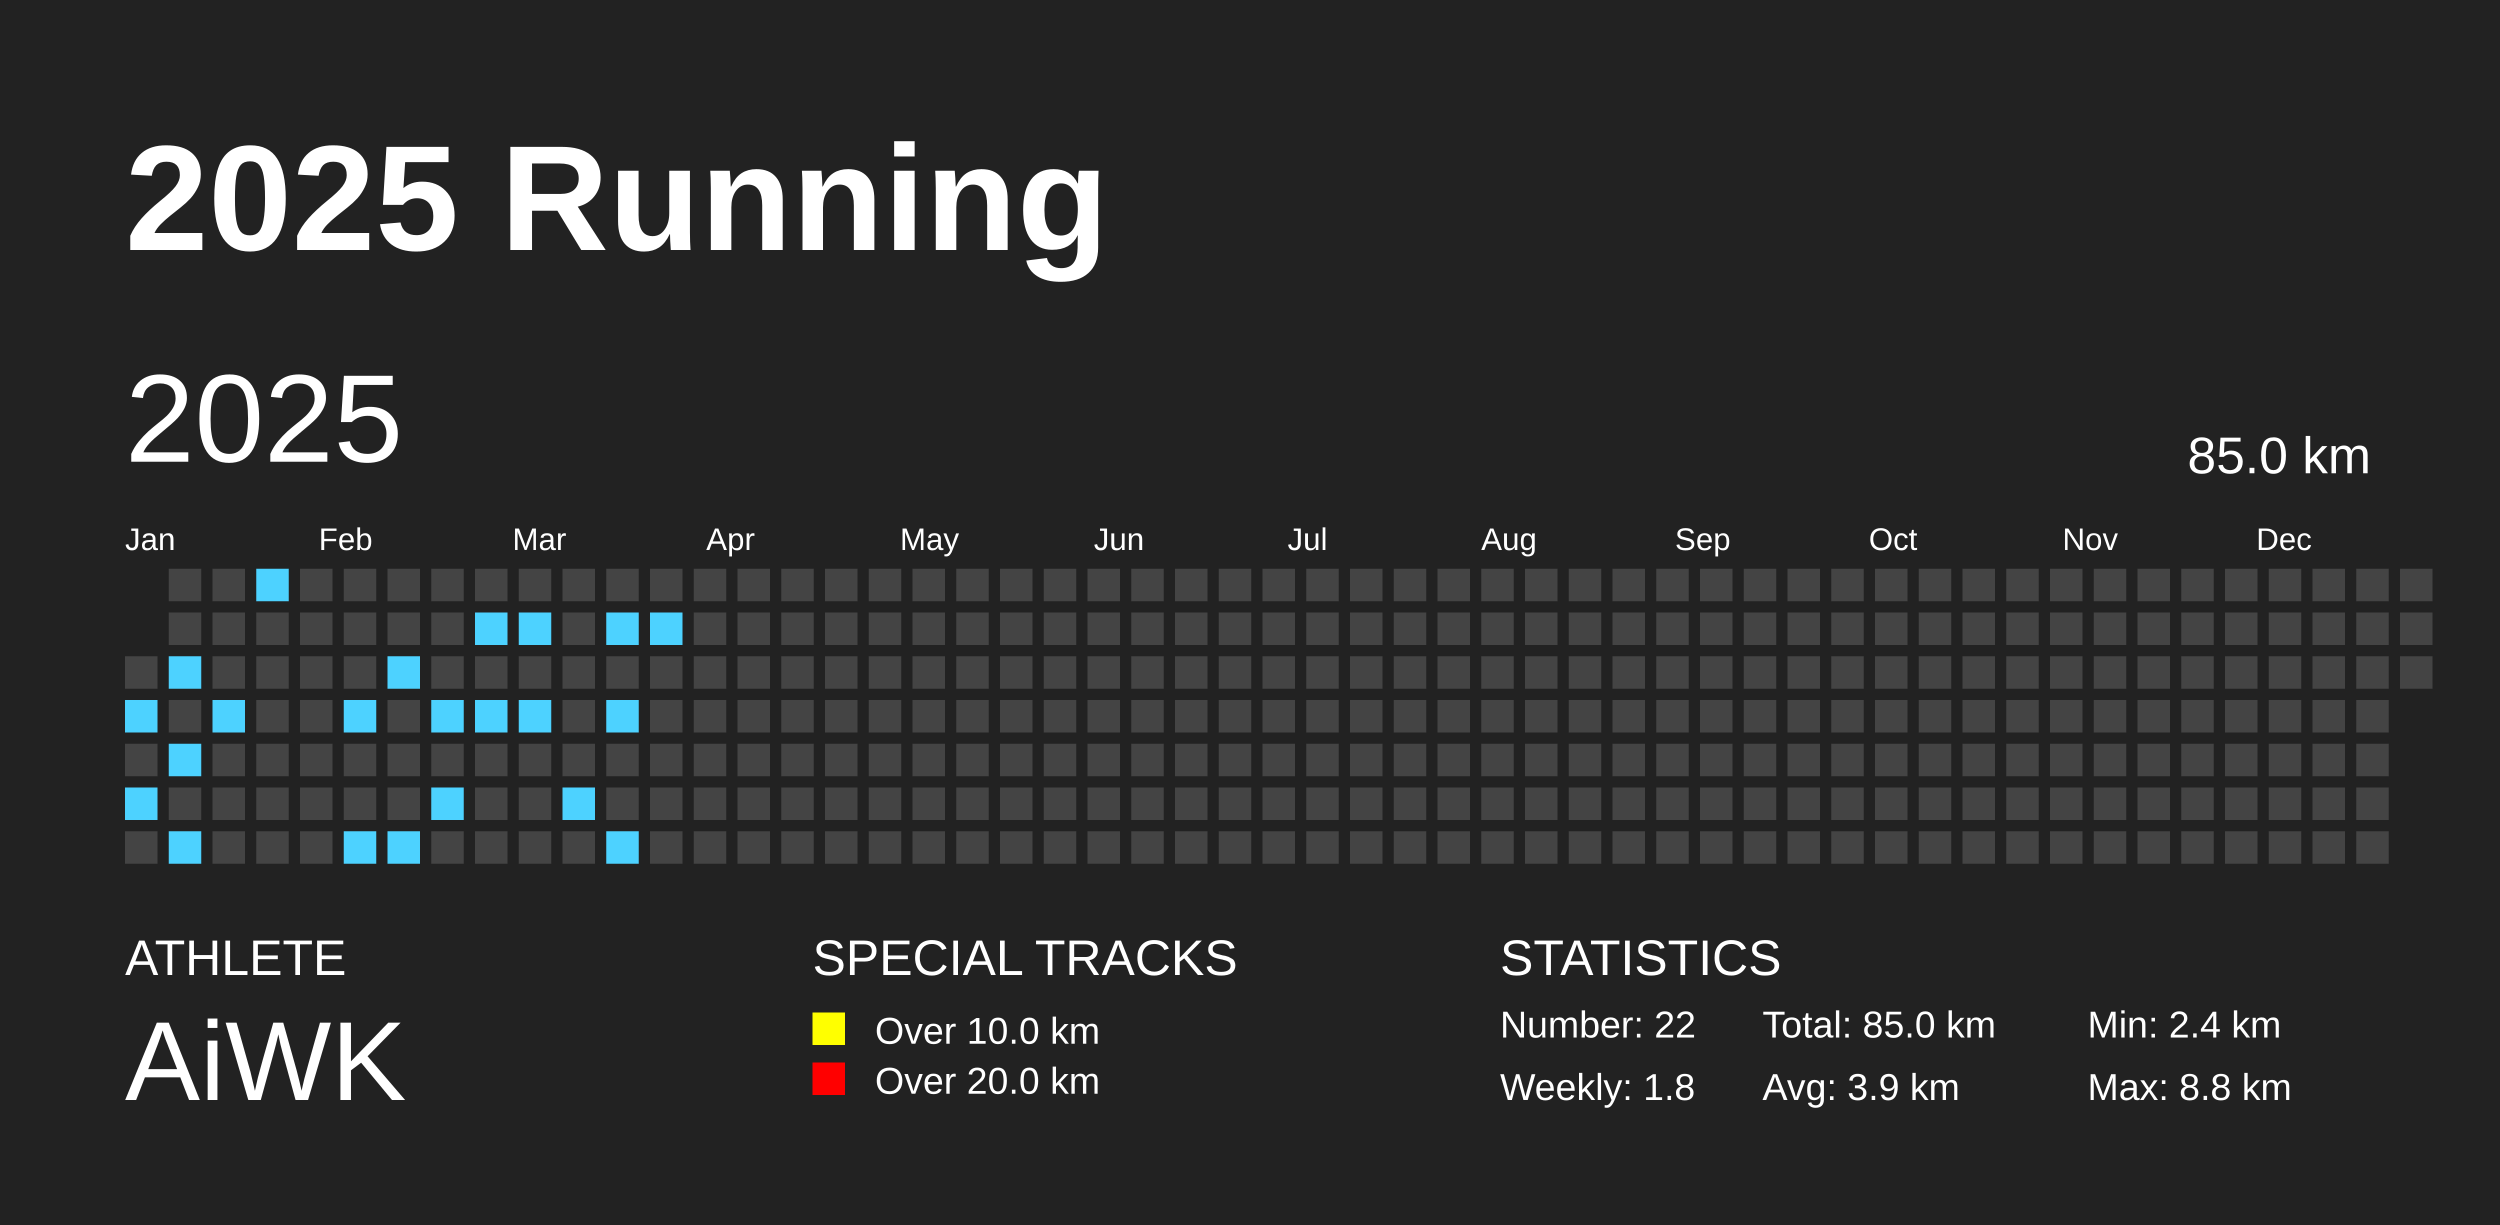
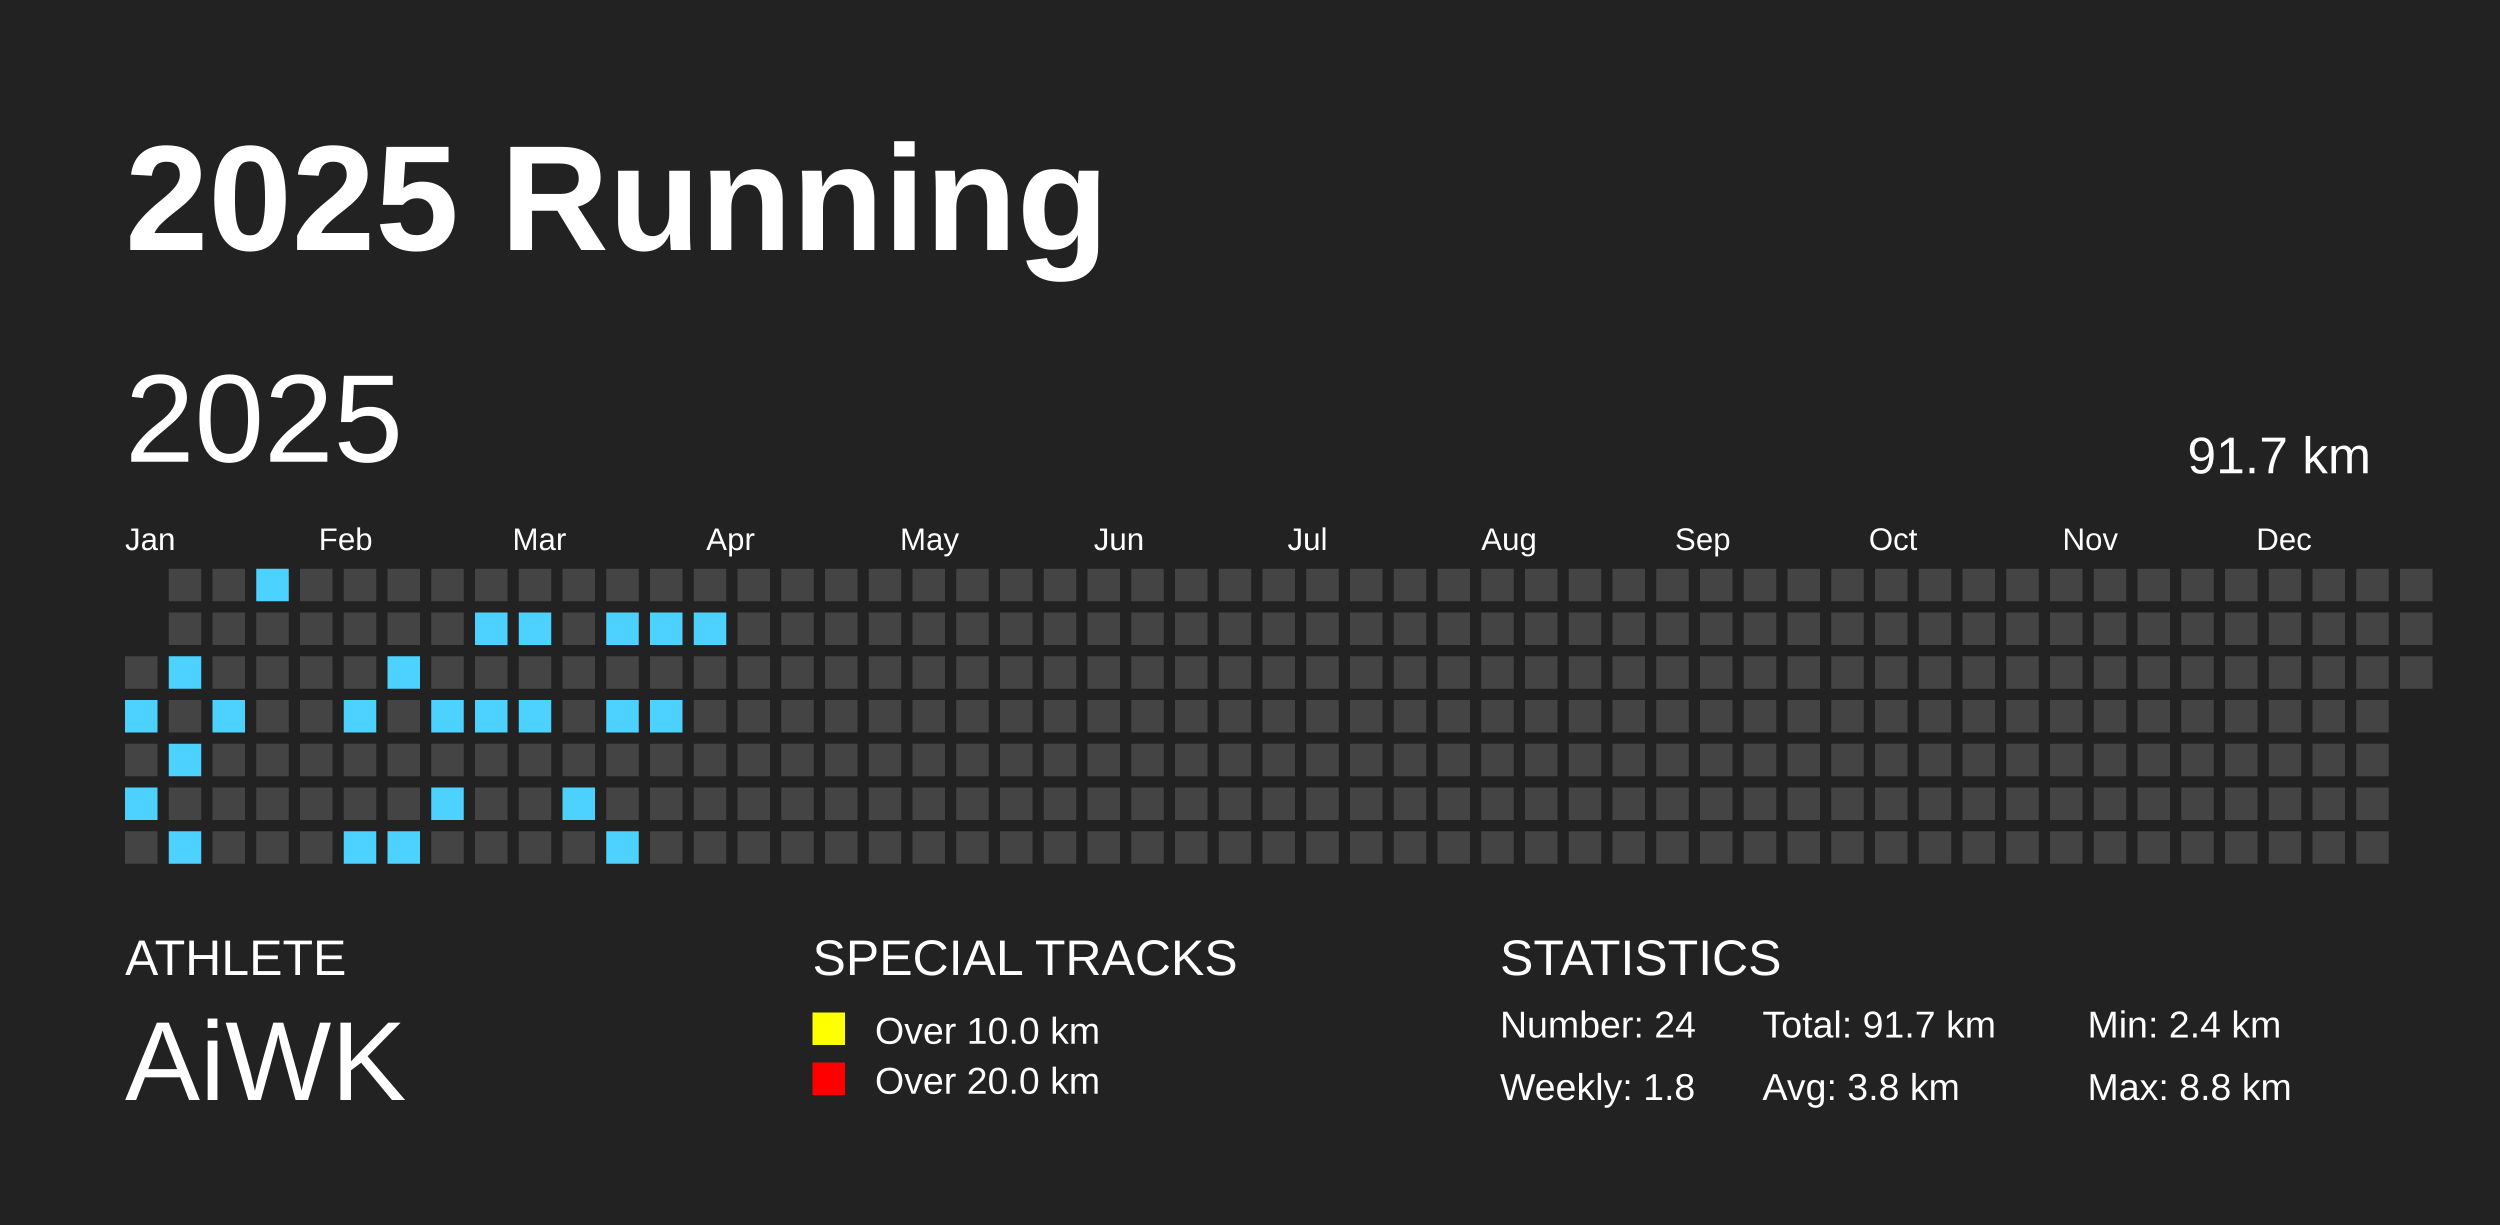
<svg xmlns="http://www.w3.org/2000/svg" baseProfile="full" height="98mm" version="1.1" viewBox="0,0,200,98" width="200mm">
  <defs />
  <rect fill="#222222" height="98" width="200" x="0" y="0" />
  <text fill="#FFFFFF" style="font-size:12px; font-family:Arial; font-weight:bold;" x="10" y="20">2025 Running</text>
  <text fill="#FFFFFF" style="font-size:4px; font-family:Arial" x="10" y="78">ATHLETE</text>
  <text fill="#FFFFFF" style="font-size:9px; font-family:Arial" x="10" y="88">AiWK</text>
  <text fill="#FFFFFF" style="font-size:4px; font-family:Arial" x="65" y="78">SPECIAL TRACKS</text>
  <rect fill="yellow" height="2.6" width="2.6" x="65" y="81" />
  <text fill="#FFFFFF" style="font-size:3px; font-family:Arial" x="70" y="83.5">Over 10.0 km</text>
  <rect fill="red" height="2.6" width="2.6" x="65" y="85" />
  <text fill="#FFFFFF" style="font-size:3px; font-family:Arial" x="70" y="87.5">Over 20.0 km</text>
  <text fill="#FFFFFF" style="font-size:4px; font-family:Arial" x="120" y="78">STATISTICS</text>
-   <text fill="#FFFFFF" style="font-size:3px; font-family:Arial" x="120" y="83">Number: 22</text>
+   <text fill="#FFFFFF" style="font-size:3px; font-family:Arial" x="120" y="83">Number: 24</text>
  <text fill="#FFFFFF" style="font-size:3px; font-family:Arial" x="120" y="88">Weekly: 1.8</text>
-   <text fill="#FFFFFF" style="font-size:3px; font-family:Arial" x="141" y="83">Total: 85.0 km</text>
-   <text fill="#FFFFFF" style="font-size:3px; font-family:Arial" x="141" y="88">Avg: 3.9 km</text>
+   <text fill="#FFFFFF" style="font-size:3px; font-family:Arial" x="141" y="83">Total: 91.7 km</text>
+   <text fill="#FFFFFF" style="font-size:3px; font-family:Arial" x="141" y="88">Avg: 3.8 km</text>
  <text fill="#FFFFFF" style="font-size:3px; font-family:Arial" x="167" y="83">Min: 2.4 km</text>
  <text fill="#FFFFFF" style="font-size:3px; font-family:Arial" x="167" y="88">Max: 8.8 km</text>
  <text dominant-baseline="hanging" fill="#FFFFFF" style="font-size:10.0px; font-family:Arial;" x="10" y="30">2025</text>
-   <text dominant-baseline="hanging" fill="#FFFFFF" style="font-size:4.125px; font-family:Arial;" x="175" y="35">85.0 km</text>
+   <text dominant-baseline="hanging" fill="#FFFFFF" style="font-size:4.125px; font-family:Arial;" x="175" y="35">91.7 km</text>
  <text fill="#FFFFFF" style="font-size:2.5px; font-family:Arial" x="10.0" y="44">Jan</text>
  <text fill="#FFFFFF" style="font-size:2.5px; font-family:Arial" x="25.5" y="44">Feb</text>
  <text fill="#FFFFFF" style="font-size:2.5px; font-family:Arial" x="41.0" y="44">Mar</text>
  <text fill="#FFFFFF" style="font-size:2.5px; font-family:Arial" x="56.5" y="44">Apr</text>
  <text fill="#FFFFFF" style="font-size:2.5px; font-family:Arial" x="72.0" y="44">May</text>
  <text fill="#FFFFFF" style="font-size:2.5px; font-family:Arial" x="87.5" y="44">Jun</text>
  <text fill="#FFFFFF" style="font-size:2.5px; font-family:Arial" x="103.0" y="44">Jul</text>
  <text fill="#FFFFFF" style="font-size:2.5px; font-family:Arial" x="118.5" y="44">Aug</text>
  <text fill="#FFFFFF" style="font-size:2.5px; font-family:Arial" x="134.0" y="44">Sep</text>
  <text fill="#FFFFFF" style="font-size:2.5px; font-family:Arial" x="149.5" y="44">Oct</text>
  <text fill="#FFFFFF" style="font-size:2.5px; font-family:Arial" x="165.0" y="44">Nov</text>
  <text fill="#FFFFFF" style="font-size:2.5px; font-family:Arial" x="180.5" y="44">Dec</text>
  <rect fill="#444444" height="2.6" width="2.6" x="10.0" y="52.5" />
  <rect fill="#4DD2FF" height="2.6" width="2.6" x="10.0" y="56.0" />
  <rect fill="#444444" height="2.6" width="2.6" x="10.0" y="59.5" />
  <rect fill="#4DD2FF" height="2.6" width="2.6" x="10.0" y="63.0" />
  <rect fill="#444444" height="2.6" width="2.6" x="10.0" y="66.5" />
  <rect fill="#444444" height="2.6" width="2.6" x="13.5" y="45.5" />
  <rect fill="#444444" height="2.6" width="2.6" x="13.5" y="49.0" />
  <rect fill="#4DD2FF" height="2.6" width="2.6" x="13.5" y="52.5" />
  <rect fill="#444444" height="2.6" width="2.6" x="13.5" y="56.0" />
  <rect fill="#4DD2FF" height="2.6" width="2.6" x="13.5" y="59.5" />
  <rect fill="#444444" height="2.6" width="2.6" x="13.5" y="63.0" />
  <rect fill="#4DD2FF" height="2.6" width="2.6" x="13.5" y="66.5" />
  <rect fill="#444444" height="2.6" width="2.6" x="17.0" y="45.5" />
  <rect fill="#444444" height="2.6" width="2.6" x="17.0" y="49.0" />
  <rect fill="#444444" height="2.6" width="2.6" x="17.0" y="52.5" />
  <rect fill="#4DD2FF" height="2.6" width="2.6" x="17.0" y="56.0" />
  <rect fill="#444444" height="2.6" width="2.6" x="17.0" y="59.5" />
  <rect fill="#444444" height="2.6" width="2.6" x="17.0" y="63.0" />
  <rect fill="#444444" height="2.6" width="2.6" x="17.0" y="66.5" />
  <rect fill="#4DD2FF" height="2.6" width="2.6" x="20.5" y="45.5" />
  <rect fill="#444444" height="2.6" width="2.6" x="20.5" y="49.0" />
  <rect fill="#444444" height="2.6" width="2.6" x="20.5" y="52.5" />
  <rect fill="#444444" height="2.6" width="2.6" x="20.5" y="56.0" />
  <rect fill="#444444" height="2.6" width="2.6" x="20.5" y="59.5" />
  <rect fill="#444444" height="2.6" width="2.6" x="20.5" y="63.0" />
  <rect fill="#444444" height="2.6" width="2.6" x="20.5" y="66.5" />
  <rect fill="#444444" height="2.6" width="2.6" x="24.0" y="45.5" />
  <rect fill="#444444" height="2.6" width="2.6" x="24.0" y="49.0" />
  <rect fill="#444444" height="2.6" width="2.6" x="24.0" y="52.5" />
  <rect fill="#444444" height="2.6" width="2.6" x="24.0" y="56.0" />
  <rect fill="#444444" height="2.6" width="2.6" x="24.0" y="59.5" />
  <rect fill="#444444" height="2.6" width="2.6" x="24.0" y="63.0" />
  <rect fill="#444444" height="2.6" width="2.6" x="24.0" y="66.5" />
  <rect fill="#444444" height="2.6" width="2.6" x="27.5" y="45.5" />
  <rect fill="#444444" height="2.6" width="2.6" x="27.5" y="49.0" />
  <rect fill="#444444" height="2.6" width="2.6" x="27.5" y="52.5" />
  <rect fill="#4DD2FF" height="2.6" width="2.6" x="27.5" y="56.0" />
  <rect fill="#444444" height="2.6" width="2.6" x="27.5" y="59.5" />
  <rect fill="#444444" height="2.6" width="2.6" x="27.5" y="63.0" />
  <rect fill="#4DD2FF" height="2.6" width="2.6" x="27.5" y="66.5" />
  <rect fill="#444444" height="2.6" width="2.6" x="31.0" y="45.5" />
  <rect fill="#444444" height="2.6" width="2.6" x="31.0" y="49.0" />
  <rect fill="#4DD2FF" height="2.6" width="2.6" x="31.0" y="52.5" />
  <rect fill="#444444" height="2.6" width="2.6" x="31.0" y="56.0" />
  <rect fill="#444444" height="2.6" width="2.6" x="31.0" y="59.5" />
  <rect fill="#444444" height="2.6" width="2.6" x="31.0" y="63.0" />
  <rect fill="#4DD2FF" height="2.6" width="2.6" x="31.0" y="66.5" />
  <rect fill="#444444" height="2.6" width="2.6" x="34.5" y="45.5" />
  <rect fill="#444444" height="2.6" width="2.6" x="34.5" y="49.0" />
  <rect fill="#444444" height="2.6" width="2.6" x="34.5" y="52.5" />
  <rect fill="#4DD2FF" height="2.6" width="2.6" x="34.5" y="56.0" />
  <rect fill="#444444" height="2.6" width="2.6" x="34.5" y="59.5" />
  <rect fill="#4DD2FF" height="2.6" width="2.6" x="34.5" y="63.0" />
  <rect fill="#444444" height="2.6" width="2.6" x="34.5" y="66.5" />
  <rect fill="#444444" height="2.6" width="2.6" x="38.0" y="45.5" />
  <rect fill="#4DD2FF" height="2.6" width="2.6" x="38.0" y="49.0" />
  <rect fill="#444444" height="2.6" width="2.6" x="38.0" y="52.5" />
  <rect fill="#4DD2FF" height="2.6" width="2.6" x="38.0" y="56.0" />
  <rect fill="#444444" height="2.6" width="2.6" x="38.0" y="59.5" />
  <rect fill="#444444" height="2.6" width="2.6" x="38.0" y="63.0" />
  <rect fill="#444444" height="2.6" width="2.6" x="38.0" y="66.5" />
  <rect fill="#444444" height="2.6" width="2.6" x="41.5" y="45.5" />
  <rect fill="#4DD2FF" height="2.6" width="2.6" x="41.5" y="49.0" />
  <rect fill="#444444" height="2.6" width="2.6" x="41.5" y="52.5" />
  <rect fill="#4DD2FF" height="2.6" width="2.6" x="41.5" y="56.0" />
  <rect fill="#444444" height="2.6" width="2.6" x="41.5" y="59.5" />
  <rect fill="#444444" height="2.6" width="2.6" x="41.5" y="63.0" />
  <rect fill="#444444" height="2.6" width="2.6" x="41.5" y="66.5" />
  <rect fill="#444444" height="2.6" width="2.6" x="45.0" y="45.5" />
  <rect fill="#444444" height="2.6" width="2.6" x="45.0" y="49.0" />
  <rect fill="#444444" height="2.6" width="2.6" x="45.0" y="52.5" />
  <rect fill="#444444" height="2.6" width="2.6" x="45.0" y="56.0" />
  <rect fill="#444444" height="2.6" width="2.6" x="45.0" y="59.5" />
  <rect fill="#4DD2FF" height="2.6" width="2.6" x="45.0" y="63.0" />
  <rect fill="#444444" height="2.6" width="2.6" x="45.0" y="66.5" />
  <rect fill="#444444" height="2.6" width="2.6" x="48.5" y="45.5" />
  <rect fill="#4DD2FF" height="2.6" width="2.6" x="48.5" y="49.0" />
  <rect fill="#444444" height="2.6" width="2.6" x="48.5" y="52.5" />
  <rect fill="#4DD2FF" height="2.6" width="2.6" x="48.5" y="56.0" />
  <rect fill="#444444" height="2.6" width="2.6" x="48.5" y="59.5" />
  <rect fill="#444444" height="2.6" width="2.6" x="48.5" y="63.0" />
  <rect fill="#4DD2FF" height="2.6" width="2.6" x="48.5" y="66.5" />
  <rect fill="#444444" height="2.6" width="2.6" x="52.0" y="45.5" />
  <rect fill="#4DD2FF" height="2.6" width="2.6" x="52.0" y="49.0" />
  <rect fill="#444444" height="2.6" width="2.6" x="52.0" y="52.5" />
-   <rect fill="#444444" height="2.6" width="2.6" x="52.0" y="56.0" />
+   <rect fill="#4DD2FF" height="2.6" width="2.6" x="52.0" y="56.0" />
  <rect fill="#444444" height="2.6" width="2.6" x="52.0" y="59.5" />
  <rect fill="#444444" height="2.6" width="2.6" x="52.0" y="63.0" />
  <rect fill="#444444" height="2.6" width="2.6" x="52.0" y="66.5" />
  <rect fill="#444444" height="2.6" width="2.6" x="55.5" y="45.5" />
-   <rect fill="#444444" height="2.6" width="2.6" x="55.5" y="49.0" />
+   <rect fill="#4DD2FF" height="2.6" width="2.6" x="55.5" y="49.0" />
  <rect fill="#444444" height="2.6" width="2.6" x="55.5" y="52.5" />
  <rect fill="#444444" height="2.6" width="2.6" x="55.5" y="56.0" />
  <rect fill="#444444" height="2.6" width="2.6" x="55.5" y="59.5" />
  <rect fill="#444444" height="2.6" width="2.6" x="55.5" y="63.0" />
  <rect fill="#444444" height="2.6" width="2.6" x="55.5" y="66.5" />
  <rect fill="#444444" height="2.6" width="2.6" x="59.0" y="45.5" />
  <rect fill="#444444" height="2.6" width="2.6" x="59.0" y="49.0" />
  <rect fill="#444444" height="2.6" width="2.6" x="59.0" y="52.5" />
  <rect fill="#444444" height="2.6" width="2.6" x="59.0" y="56.0" />
  <rect fill="#444444" height="2.6" width="2.6" x="59.0" y="59.5" />
  <rect fill="#444444" height="2.6" width="2.6" x="59.0" y="63.0" />
  <rect fill="#444444" height="2.6" width="2.6" x="59.0" y="66.5" />
  <rect fill="#444444" height="2.6" width="2.6" x="62.5" y="45.5" />
  <rect fill="#444444" height="2.6" width="2.6" x="62.5" y="49.0" />
  <rect fill="#444444" height="2.6" width="2.6" x="62.5" y="52.5" />
  <rect fill="#444444" height="2.6" width="2.6" x="62.5" y="56.0" />
  <rect fill="#444444" height="2.6" width="2.6" x="62.5" y="59.5" />
  <rect fill="#444444" height="2.6" width="2.6" x="62.5" y="63.0" />
  <rect fill="#444444" height="2.6" width="2.6" x="62.5" y="66.5" />
  <rect fill="#444444" height="2.6" width="2.6" x="66.0" y="45.5" />
  <rect fill="#444444" height="2.6" width="2.6" x="66.0" y="49.0" />
  <rect fill="#444444" height="2.6" width="2.6" x="66.0" y="52.5" />
  <rect fill="#444444" height="2.6" width="2.6" x="66.0" y="56.0" />
  <rect fill="#444444" height="2.6" width="2.6" x="66.0" y="59.5" />
  <rect fill="#444444" height="2.6" width="2.6" x="66.0" y="63.0" />
  <rect fill="#444444" height="2.6" width="2.6" x="66.0" y="66.5" />
  <rect fill="#444444" height="2.6" width="2.6" x="69.5" y="45.5" />
  <rect fill="#444444" height="2.6" width="2.6" x="69.5" y="49.0" />
  <rect fill="#444444" height="2.6" width="2.6" x="69.5" y="52.5" />
  <rect fill="#444444" height="2.6" width="2.6" x="69.5" y="56.0" />
  <rect fill="#444444" height="2.6" width="2.6" x="69.5" y="59.5" />
  <rect fill="#444444" height="2.6" width="2.6" x="69.5" y="63.0" />
  <rect fill="#444444" height="2.6" width="2.6" x="69.5" y="66.5" />
  <rect fill="#444444" height="2.6" width="2.6" x="73.0" y="45.5" />
  <rect fill="#444444" height="2.6" width="2.6" x="73.0" y="49.0" />
  <rect fill="#444444" height="2.6" width="2.6" x="73.0" y="52.5" />
  <rect fill="#444444" height="2.6" width="2.6" x="73.0" y="56.0" />
  <rect fill="#444444" height="2.6" width="2.6" x="73.0" y="59.5" />
  <rect fill="#444444" height="2.6" width="2.6" x="73.0" y="63.0" />
  <rect fill="#444444" height="2.6" width="2.6" x="73.0" y="66.5" />
  <rect fill="#444444" height="2.6" width="2.6" x="76.5" y="45.5" />
  <rect fill="#444444" height="2.6" width="2.6" x="76.5" y="49.0" />
  <rect fill="#444444" height="2.6" width="2.6" x="76.5" y="52.5" />
  <rect fill="#444444" height="2.6" width="2.6" x="76.5" y="56.0" />
  <rect fill="#444444" height="2.6" width="2.6" x="76.5" y="59.5" />
  <rect fill="#444444" height="2.6" width="2.6" x="76.5" y="63.0" />
  <rect fill="#444444" height="2.6" width="2.6" x="76.5" y="66.5" />
  <rect fill="#444444" height="2.6" width="2.6" x="80.0" y="45.5" />
  <rect fill="#444444" height="2.6" width="2.6" x="80.0" y="49.0" />
  <rect fill="#444444" height="2.6" width="2.6" x="80.0" y="52.5" />
  <rect fill="#444444" height="2.6" width="2.6" x="80.0" y="56.0" />
  <rect fill="#444444" height="2.6" width="2.6" x="80.0" y="59.5" />
  <rect fill="#444444" height="2.6" width="2.6" x="80.0" y="63.0" />
  <rect fill="#444444" height="2.6" width="2.6" x="80.0" y="66.5" />
  <rect fill="#444444" height="2.6" width="2.6" x="83.5" y="45.5" />
  <rect fill="#444444" height="2.6" width="2.6" x="83.5" y="49.0" />
  <rect fill="#444444" height="2.6" width="2.6" x="83.5" y="52.5" />
  <rect fill="#444444" height="2.6" width="2.6" x="83.5" y="56.0" />
  <rect fill="#444444" height="2.6" width="2.6" x="83.5" y="59.5" />
  <rect fill="#444444" height="2.6" width="2.6" x="83.5" y="63.0" />
  <rect fill="#444444" height="2.6" width="2.6" x="83.5" y="66.5" />
  <rect fill="#444444" height="2.6" width="2.6" x="87.0" y="45.5" />
  <rect fill="#444444" height="2.6" width="2.6" x="87.0" y="49.0" />
  <rect fill="#444444" height="2.6" width="2.6" x="87.0" y="52.5" />
  <rect fill="#444444" height="2.6" width="2.6" x="87.0" y="56.0" />
  <rect fill="#444444" height="2.6" width="2.6" x="87.0" y="59.5" />
  <rect fill="#444444" height="2.6" width="2.6" x="87.0" y="63.0" />
  <rect fill="#444444" height="2.6" width="2.6" x="87.0" y="66.5" />
  <rect fill="#444444" height="2.6" width="2.6" x="90.5" y="45.5" />
  <rect fill="#444444" height="2.6" width="2.6" x="90.5" y="49.0" />
  <rect fill="#444444" height="2.6" width="2.6" x="90.5" y="52.5" />
  <rect fill="#444444" height="2.6" width="2.6" x="90.5" y="56.0" />
  <rect fill="#444444" height="2.6" width="2.6" x="90.5" y="59.5" />
  <rect fill="#444444" height="2.6" width="2.6" x="90.5" y="63.0" />
  <rect fill="#444444" height="2.6" width="2.6" x="90.5" y="66.5" />
  <rect fill="#444444" height="2.6" width="2.6" x="94.0" y="45.5" />
  <rect fill="#444444" height="2.6" width="2.6" x="94.0" y="49.0" />
  <rect fill="#444444" height="2.6" width="2.6" x="94.0" y="52.5" />
  <rect fill="#444444" height="2.6" width="2.6" x="94.0" y="56.0" />
  <rect fill="#444444" height="2.6" width="2.6" x="94.0" y="59.5" />
  <rect fill="#444444" height="2.6" width="2.6" x="94.0" y="63.0" />
  <rect fill="#444444" height="2.6" width="2.6" x="94.0" y="66.5" />
  <rect fill="#444444" height="2.6" width="2.6" x="97.5" y="45.5" />
  <rect fill="#444444" height="2.6" width="2.6" x="97.5" y="49.0" />
  <rect fill="#444444" height="2.6" width="2.6" x="97.5" y="52.5" />
  <rect fill="#444444" height="2.6" width="2.6" x="97.5" y="56.0" />
  <rect fill="#444444" height="2.6" width="2.6" x="97.5" y="59.5" />
  <rect fill="#444444" height="2.6" width="2.6" x="97.5" y="63.0" />
  <rect fill="#444444" height="2.6" width="2.6" x="97.5" y="66.5" />
  <rect fill="#444444" height="2.6" width="2.6" x="101.0" y="45.5" />
  <rect fill="#444444" height="2.6" width="2.6" x="101.0" y="49.0" />
  <rect fill="#444444" height="2.6" width="2.6" x="101.0" y="52.5" />
  <rect fill="#444444" height="2.6" width="2.6" x="101.0" y="56.0" />
  <rect fill="#444444" height="2.6" width="2.6" x="101.0" y="59.5" />
  <rect fill="#444444" height="2.6" width="2.6" x="101.0" y="63.0" />
  <rect fill="#444444" height="2.6" width="2.6" x="101.0" y="66.5" />
  <rect fill="#444444" height="2.6" width="2.6" x="104.5" y="45.5" />
  <rect fill="#444444" height="2.6" width="2.6" x="104.5" y="49.0" />
  <rect fill="#444444" height="2.6" width="2.6" x="104.5" y="52.5" />
  <rect fill="#444444" height="2.6" width="2.6" x="104.5" y="56.0" />
  <rect fill="#444444" height="2.6" width="2.6" x="104.5" y="59.5" />
  <rect fill="#444444" height="2.6" width="2.6" x="104.5" y="63.0" />
  <rect fill="#444444" height="2.6" width="2.6" x="104.5" y="66.5" />
  <rect fill="#444444" height="2.6" width="2.6" x="108.0" y="45.5" />
  <rect fill="#444444" height="2.6" width="2.6" x="108.0" y="49.0" />
  <rect fill="#444444" height="2.6" width="2.6" x="108.0" y="52.5" />
  <rect fill="#444444" height="2.6" width="2.6" x="108.0" y="56.0" />
  <rect fill="#444444" height="2.6" width="2.6" x="108.0" y="59.5" />
  <rect fill="#444444" height="2.6" width="2.6" x="108.0" y="63.0" />
  <rect fill="#444444" height="2.6" width="2.6" x="108.0" y="66.5" />
  <rect fill="#444444" height="2.6" width="2.6" x="111.5" y="45.5" />
  <rect fill="#444444" height="2.6" width="2.6" x="111.5" y="49.0" />
  <rect fill="#444444" height="2.6" width="2.6" x="111.5" y="52.5" />
  <rect fill="#444444" height="2.6" width="2.6" x="111.5" y="56.0" />
  <rect fill="#444444" height="2.6" width="2.6" x="111.5" y="59.5" />
  <rect fill="#444444" height="2.6" width="2.6" x="111.5" y="63.0" />
  <rect fill="#444444" height="2.6" width="2.6" x="111.5" y="66.5" />
  <rect fill="#444444" height="2.6" width="2.6" x="115.0" y="45.5" />
  <rect fill="#444444" height="2.6" width="2.6" x="115.0" y="49.0" />
  <rect fill="#444444" height="2.6" width="2.6" x="115.0" y="52.5" />
  <rect fill="#444444" height="2.6" width="2.6" x="115.0" y="56.0" />
  <rect fill="#444444" height="2.6" width="2.6" x="115.0" y="59.5" />
  <rect fill="#444444" height="2.6" width="2.6" x="115.0" y="63.0" />
  <rect fill="#444444" height="2.6" width="2.6" x="115.0" y="66.5" />
  <rect fill="#444444" height="2.6" width="2.6" x="118.5" y="45.5" />
  <rect fill="#444444" height="2.6" width="2.6" x="118.5" y="49.0" />
  <rect fill="#444444" height="2.6" width="2.6" x="118.5" y="52.5" />
  <rect fill="#444444" height="2.6" width="2.6" x="118.5" y="56.0" />
  <rect fill="#444444" height="2.6" width="2.6" x="118.5" y="59.5" />
  <rect fill="#444444" height="2.6" width="2.6" x="118.5" y="63.0" />
  <rect fill="#444444" height="2.6" width="2.6" x="118.5" y="66.5" />
  <rect fill="#444444" height="2.6" width="2.6" x="122.0" y="45.5" />
  <rect fill="#444444" height="2.6" width="2.6" x="122.0" y="49.0" />
  <rect fill="#444444" height="2.6" width="2.6" x="122.0" y="52.5" />
  <rect fill="#444444" height="2.6" width="2.6" x="122.0" y="56.0" />
  <rect fill="#444444" height="2.6" width="2.6" x="122.0" y="59.5" />
  <rect fill="#444444" height="2.6" width="2.6" x="122.0" y="63.0" />
  <rect fill="#444444" height="2.6" width="2.6" x="122.0" y="66.5" />
  <rect fill="#444444" height="2.6" width="2.6" x="125.5" y="45.5" />
  <rect fill="#444444" height="2.6" width="2.6" x="125.5" y="49.0" />
  <rect fill="#444444" height="2.6" width="2.6" x="125.5" y="52.5" />
  <rect fill="#444444" height="2.6" width="2.6" x="125.5" y="56.0" />
  <rect fill="#444444" height="2.6" width="2.6" x="125.5" y="59.5" />
  <rect fill="#444444" height="2.6" width="2.6" x="125.5" y="63.0" />
  <rect fill="#444444" height="2.6" width="2.6" x="125.5" y="66.5" />
  <rect fill="#444444" height="2.6" width="2.6" x="129.0" y="45.5" />
  <rect fill="#444444" height="2.6" width="2.6" x="129.0" y="49.0" />
  <rect fill="#444444" height="2.6" width="2.6" x="129.0" y="52.5" />
  <rect fill="#444444" height="2.6" width="2.6" x="129.0" y="56.0" />
  <rect fill="#444444" height="2.6" width="2.6" x="129.0" y="59.5" />
  <rect fill="#444444" height="2.6" width="2.6" x="129.0" y="63.0" />
  <rect fill="#444444" height="2.6" width="2.6" x="129.0" y="66.5" />
  <rect fill="#444444" height="2.6" width="2.6" x="132.5" y="45.5" />
  <rect fill="#444444" height="2.6" width="2.6" x="132.5" y="49.0" />
  <rect fill="#444444" height="2.6" width="2.6" x="132.5" y="52.5" />
  <rect fill="#444444" height="2.6" width="2.6" x="132.5" y="56.0" />
  <rect fill="#444444" height="2.6" width="2.6" x="132.5" y="59.5" />
  <rect fill="#444444" height="2.6" width="2.6" x="132.5" y="63.0" />
  <rect fill="#444444" height="2.6" width="2.6" x="132.5" y="66.5" />
  <rect fill="#444444" height="2.6" width="2.6" x="136.0" y="45.5" />
  <rect fill="#444444" height="2.6" width="2.6" x="136.0" y="49.0" />
  <rect fill="#444444" height="2.6" width="2.6" x="136.0" y="52.5" />
  <rect fill="#444444" height="2.6" width="2.6" x="136.0" y="56.0" />
  <rect fill="#444444" height="2.6" width="2.6" x="136.0" y="59.5" />
  <rect fill="#444444" height="2.6" width="2.6" x="136.0" y="63.0" />
  <rect fill="#444444" height="2.6" width="2.6" x="136.0" y="66.5" />
  <rect fill="#444444" height="2.6" width="2.6" x="139.5" y="45.5" />
  <rect fill="#444444" height="2.6" width="2.6" x="139.5" y="49.0" />
  <rect fill="#444444" height="2.6" width="2.6" x="139.5" y="52.5" />
  <rect fill="#444444" height="2.6" width="2.6" x="139.5" y="56.0" />
  <rect fill="#444444" height="2.6" width="2.6" x="139.5" y="59.5" />
  <rect fill="#444444" height="2.6" width="2.6" x="139.5" y="63.0" />
  <rect fill="#444444" height="2.6" width="2.6" x="139.5" y="66.5" />
  <rect fill="#444444" height="2.6" width="2.6" x="143.0" y="45.5" />
  <rect fill="#444444" height="2.6" width="2.6" x="143.0" y="49.0" />
  <rect fill="#444444" height="2.6" width="2.6" x="143.0" y="52.5" />
  <rect fill="#444444" height="2.6" width="2.6" x="143.0" y="56.0" />
  <rect fill="#444444" height="2.6" width="2.6" x="143.0" y="59.5" />
  <rect fill="#444444" height="2.6" width="2.6" x="143.0" y="63.0" />
  <rect fill="#444444" height="2.6" width="2.6" x="143.0" y="66.5" />
  <rect fill="#444444" height="2.6" width="2.6" x="146.5" y="45.5" />
  <rect fill="#444444" height="2.6" width="2.6" x="146.5" y="49.0" />
  <rect fill="#444444" height="2.6" width="2.6" x="146.5" y="52.5" />
  <rect fill="#444444" height="2.6" width="2.6" x="146.5" y="56.0" />
  <rect fill="#444444" height="2.6" width="2.6" x="146.5" y="59.5" />
  <rect fill="#444444" height="2.6" width="2.6" x="146.5" y="63.0" />
  <rect fill="#444444" height="2.6" width="2.6" x="146.5" y="66.5" />
  <rect fill="#444444" height="2.6" width="2.6" x="150.0" y="45.5" />
  <rect fill="#444444" height="2.6" width="2.6" x="150.0" y="49.0" />
  <rect fill="#444444" height="2.6" width="2.6" x="150.0" y="52.5" />
  <rect fill="#444444" height="2.6" width="2.6" x="150.0" y="56.0" />
  <rect fill="#444444" height="2.6" width="2.6" x="150.0" y="59.5" />
  <rect fill="#444444" height="2.6" width="2.6" x="150.0" y="63.0" />
  <rect fill="#444444" height="2.6" width="2.6" x="150.0" y="66.5" />
  <rect fill="#444444" height="2.6" width="2.6" x="153.5" y="45.5" />
  <rect fill="#444444" height="2.6" width="2.6" x="153.5" y="49.0" />
  <rect fill="#444444" height="2.6" width="2.6" x="153.5" y="52.5" />
  <rect fill="#444444" height="2.6" width="2.6" x="153.5" y="56.0" />
  <rect fill="#444444" height="2.6" width="2.6" x="153.5" y="59.5" />
  <rect fill="#444444" height="2.6" width="2.6" x="153.5" y="63.0" />
  <rect fill="#444444" height="2.6" width="2.6" x="153.5" y="66.5" />
  <rect fill="#444444" height="2.6" width="2.6" x="157.0" y="45.5" />
  <rect fill="#444444" height="2.6" width="2.6" x="157.0" y="49.0" />
  <rect fill="#444444" height="2.6" width="2.6" x="157.0" y="52.5" />
  <rect fill="#444444" height="2.6" width="2.6" x="157.0" y="56.0" />
  <rect fill="#444444" height="2.6" width="2.6" x="157.0" y="59.5" />
  <rect fill="#444444" height="2.6" width="2.6" x="157.0" y="63.0" />
  <rect fill="#444444" height="2.6" width="2.6" x="157.0" y="66.5" />
  <rect fill="#444444" height="2.6" width="2.6" x="160.5" y="45.5" />
  <rect fill="#444444" height="2.6" width="2.6" x="160.5" y="49.0" />
  <rect fill="#444444" height="2.6" width="2.6" x="160.5" y="52.5" />
  <rect fill="#444444" height="2.6" width="2.6" x="160.5" y="56.0" />
  <rect fill="#444444" height="2.6" width="2.6" x="160.5" y="59.5" />
  <rect fill="#444444" height="2.6" width="2.6" x="160.5" y="63.0" />
  <rect fill="#444444" height="2.6" width="2.6" x="160.5" y="66.5" />
  <rect fill="#444444" height="2.6" width="2.6" x="164.0" y="45.5" />
  <rect fill="#444444" height="2.6" width="2.6" x="164.0" y="49.0" />
  <rect fill="#444444" height="2.6" width="2.6" x="164.0" y="52.5" />
  <rect fill="#444444" height="2.6" width="2.6" x="164.0" y="56.0" />
  <rect fill="#444444" height="2.6" width="2.6" x="164.0" y="59.5" />
  <rect fill="#444444" height="2.6" width="2.6" x="164.0" y="63.0" />
  <rect fill="#444444" height="2.6" width="2.6" x="164.0" y="66.5" />
  <rect fill="#444444" height="2.6" width="2.6" x="167.5" y="45.5" />
  <rect fill="#444444" height="2.6" width="2.6" x="167.5" y="49.0" />
  <rect fill="#444444" height="2.6" width="2.6" x="167.5" y="52.5" />
  <rect fill="#444444" height="2.6" width="2.6" x="167.5" y="56.0" />
  <rect fill="#444444" height="2.6" width="2.6" x="167.5" y="59.5" />
  <rect fill="#444444" height="2.6" width="2.6" x="167.5" y="63.0" />
  <rect fill="#444444" height="2.6" width="2.6" x="167.5" y="66.5" />
  <rect fill="#444444" height="2.6" width="2.6" x="171.0" y="45.5" />
  <rect fill="#444444" height="2.6" width="2.6" x="171.0" y="49.0" />
  <rect fill="#444444" height="2.6" width="2.6" x="171.0" y="52.5" />
  <rect fill="#444444" height="2.6" width="2.6" x="171.0" y="56.0" />
  <rect fill="#444444" height="2.6" width="2.6" x="171.0" y="59.5" />
  <rect fill="#444444" height="2.6" width="2.6" x="171.0" y="63.0" />
  <rect fill="#444444" height="2.6" width="2.6" x="171.0" y="66.5" />
  <rect fill="#444444" height="2.6" width="2.6" x="174.5" y="45.5" />
  <rect fill="#444444" height="2.6" width="2.6" x="174.5" y="49.0" />
  <rect fill="#444444" height="2.6" width="2.6" x="174.5" y="52.5" />
  <rect fill="#444444" height="2.6" width="2.6" x="174.5" y="56.0" />
  <rect fill="#444444" height="2.6" width="2.6" x="174.5" y="59.5" />
  <rect fill="#444444" height="2.6" width="2.6" x="174.5" y="63.0" />
  <rect fill="#444444" height="2.6" width="2.6" x="174.5" y="66.5" />
  <rect fill="#444444" height="2.6" width="2.6" x="178.0" y="45.5" />
  <rect fill="#444444" height="2.6" width="2.6" x="178.0" y="49.0" />
  <rect fill="#444444" height="2.6" width="2.6" x="178.0" y="52.5" />
  <rect fill="#444444" height="2.6" width="2.6" x="178.0" y="56.0" />
  <rect fill="#444444" height="2.6" width="2.6" x="178.0" y="59.5" />
  <rect fill="#444444" height="2.6" width="2.6" x="178.0" y="63.0" />
  <rect fill="#444444" height="2.6" width="2.6" x="178.0" y="66.5" />
  <rect fill="#444444" height="2.6" width="2.6" x="181.5" y="45.5" />
  <rect fill="#444444" height="2.6" width="2.6" x="181.5" y="49.0" />
  <rect fill="#444444" height="2.6" width="2.6" x="181.5" y="52.5" />
  <rect fill="#444444" height="2.6" width="2.6" x="181.5" y="56.0" />
  <rect fill="#444444" height="2.6" width="2.6" x="181.5" y="59.5" />
  <rect fill="#444444" height="2.6" width="2.6" x="181.5" y="63.0" />
  <rect fill="#444444" height="2.6" width="2.6" x="181.5" y="66.5" />
  <rect fill="#444444" height="2.6" width="2.6" x="185.0" y="45.5" />
  <rect fill="#444444" height="2.6" width="2.6" x="185.0" y="49.0" />
  <rect fill="#444444" height="2.6" width="2.6" x="185.0" y="52.5" />
  <rect fill="#444444" height="2.6" width="2.6" x="185.0" y="56.0" />
  <rect fill="#444444" height="2.6" width="2.6" x="185.0" y="59.5" />
  <rect fill="#444444" height="2.6" width="2.6" x="185.0" y="63.0" />
  <rect fill="#444444" height="2.6" width="2.6" x="185.0" y="66.5" />
  <rect fill="#444444" height="2.6" width="2.6" x="188.5" y="45.5" />
  <rect fill="#444444" height="2.6" width="2.6" x="188.5" y="49.0" />
  <rect fill="#444444" height="2.6" width="2.6" x="188.5" y="52.5" />
  <rect fill="#444444" height="2.6" width="2.6" x="188.5" y="56.0" />
  <rect fill="#444444" height="2.6" width="2.6" x="188.5" y="59.5" />
  <rect fill="#444444" height="2.6" width="2.6" x="188.5" y="63.0" />
  <rect fill="#444444" height="2.6" width="2.6" x="188.5" y="66.5" />
  <rect fill="#444444" height="2.6" width="2.6" x="192.0" y="45.5" />
  <rect fill="#444444" height="2.6" width="2.6" x="192.0" y="49.0" />
  <rect fill="#444444" height="2.6" width="2.6" x="192.0" y="52.5" />
</svg>
